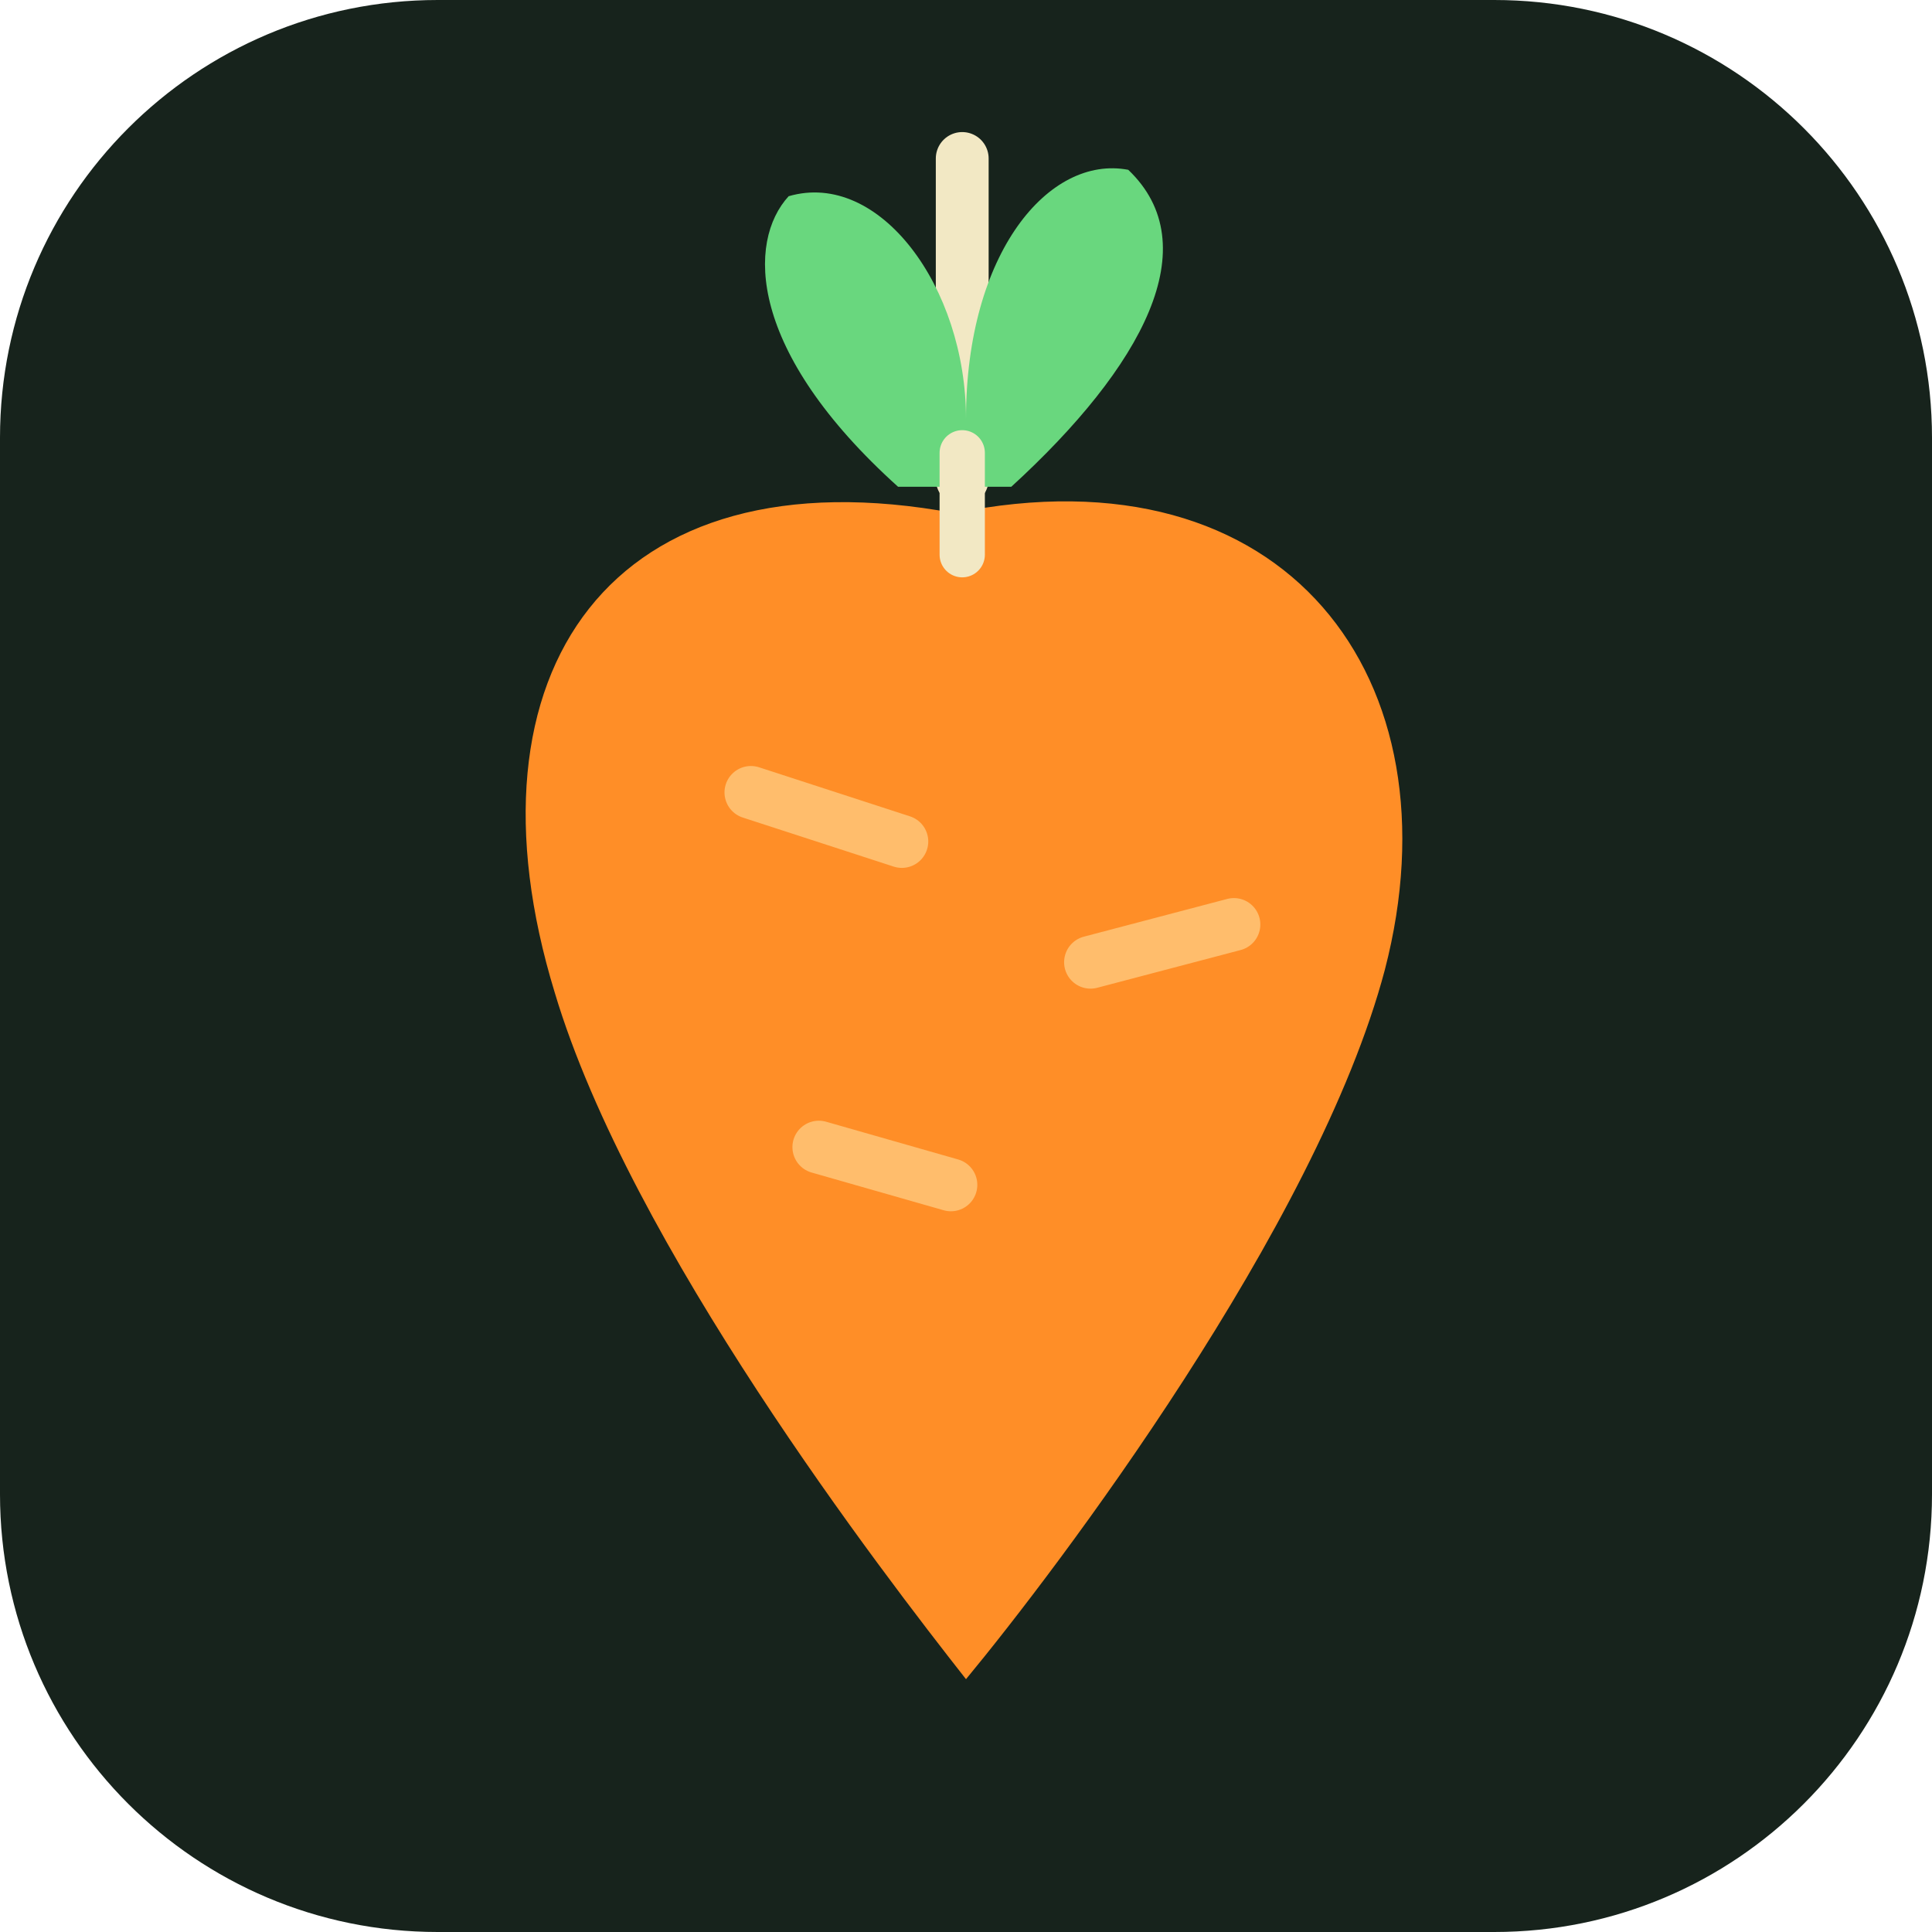
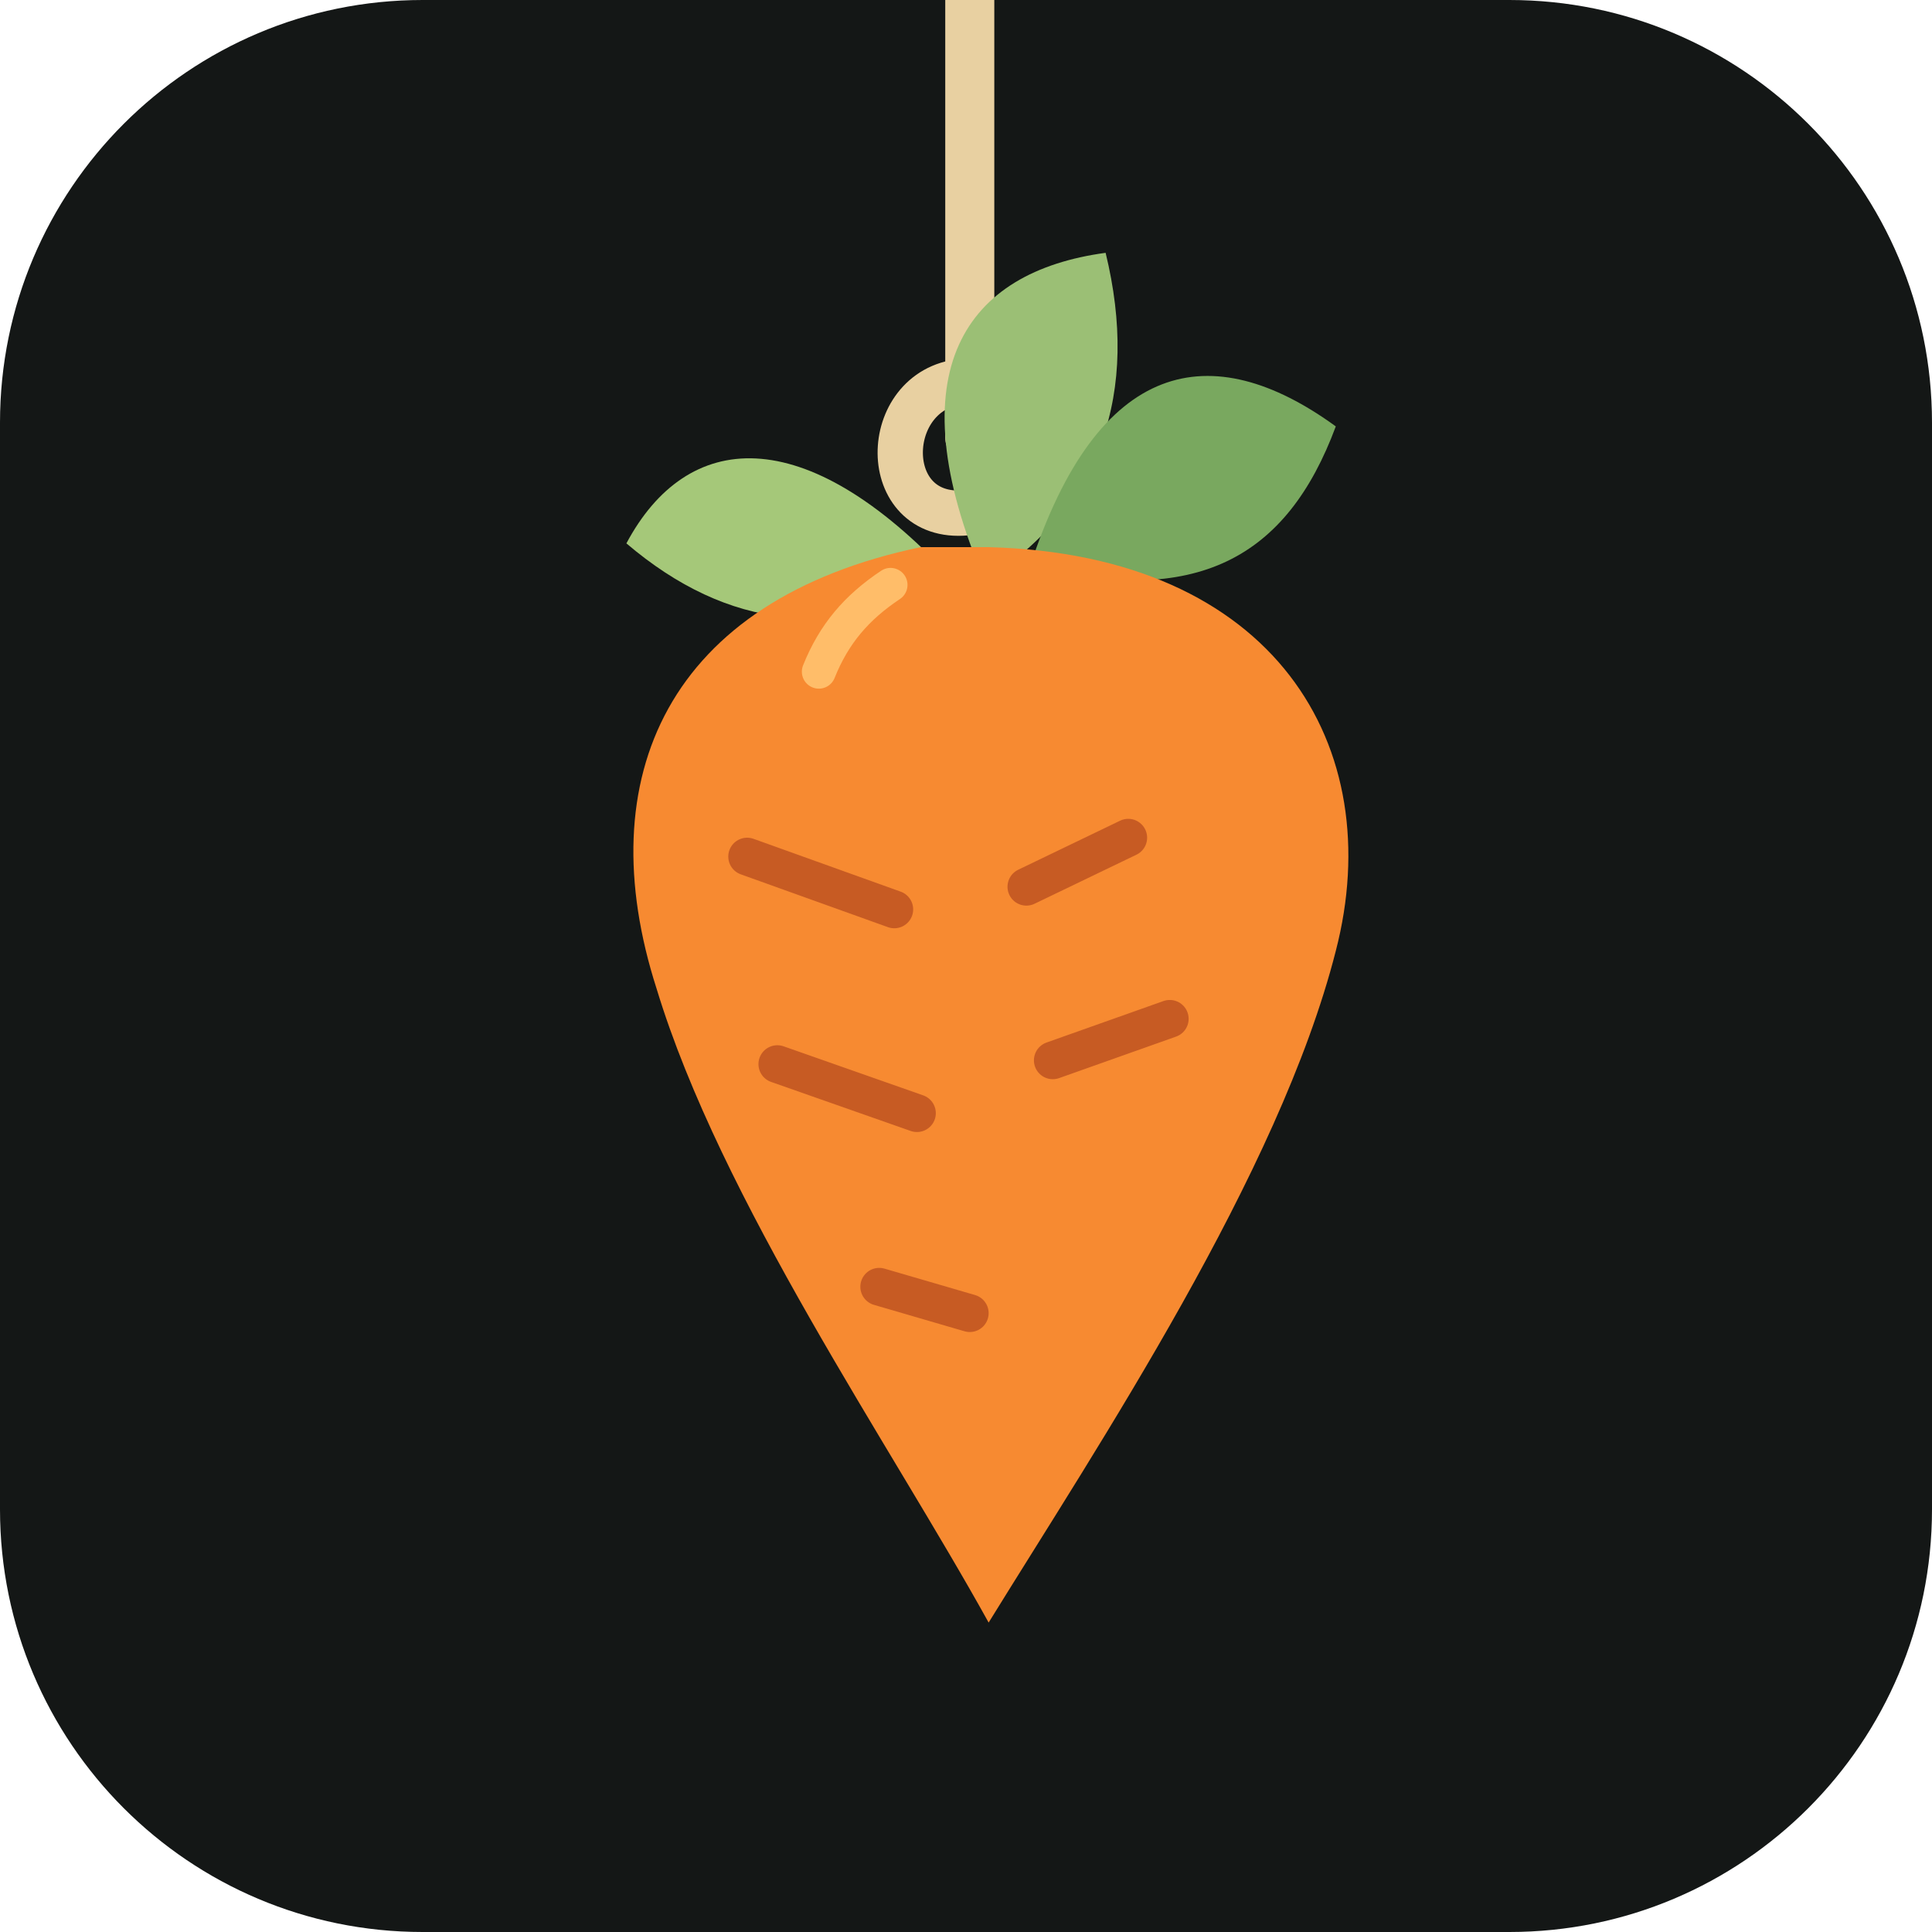
<svg xmlns="http://www.w3.org/2000/svg" viewBox="0 0 512 512">
-   <rect width="512" height="512" rx="116" fill="#17231c" />
-   <path d="M255 42v85" stroke="#f2e8c4" stroke-width="14" stroke-linecap="round" />
-   <path d="M238 129c-40-36-40-65-29-77 24-7 47 24 47 59 0-44 22-70 43-66 21 20 4 52-31 84" fill="#69d77e" />
-   <path d="M253 136c-91-17-132 42-106 127 20 67 87 154 109 182 24-29 93-120 111-188 20-77-26-139-114-121Z" fill="#ff8e27" />
-   <path d="M199 210l40 13M289 255l38-10M217 304l35 10" stroke="#ffbd6c" stroke-width="14" stroke-linecap="round" />
-   <path d="M255 120v27" stroke="#f2e8c4" stroke-width="12" stroke-linecap="round" />
+   <rect width="512" height="512" rx="112" fill="#141716" />
+   <path d="M257 0v116" stroke="#e8d0a1" stroke-width="13" stroke-linecap="round" />
+   <path d="M257 101c-23 0-25 35-3 35s28-34 4-34" fill="none" stroke="#e8d0a1" stroke-width="12" />
+   <path d="M261 154c-24-56-5-82 32-87 9 37-1 67-32 87z" fill="#9bbf75" />
+   <path d="M273 150c18-55 48-61 81-37-13 35-37 48-81 37z" fill="#79a85f" />
+   <path d="M252 153c-39-42-70-39-86-9 27 23 56 26 86 9z" fill="#a5c879" />
+   <path d="M244 145c-67 14-88 61-70 117 17 56 62 121 88 168 29-47 77-119 92-178 14-54-16-105-92-107z" fill="#f78a31" />
+   <path d="M198 227l39 14m-31 41 37 13m56-73-27 13m38 35-31 11m-46 60 24 7" stroke="#c75b23" stroke-width="10" stroke-linecap="round" fill="none" />
+   <path d="M236 155c-9 6-15 13-19 23" stroke="#ffbd69" stroke-width="9" stroke-linecap="round" fill="none" />
</svg>
